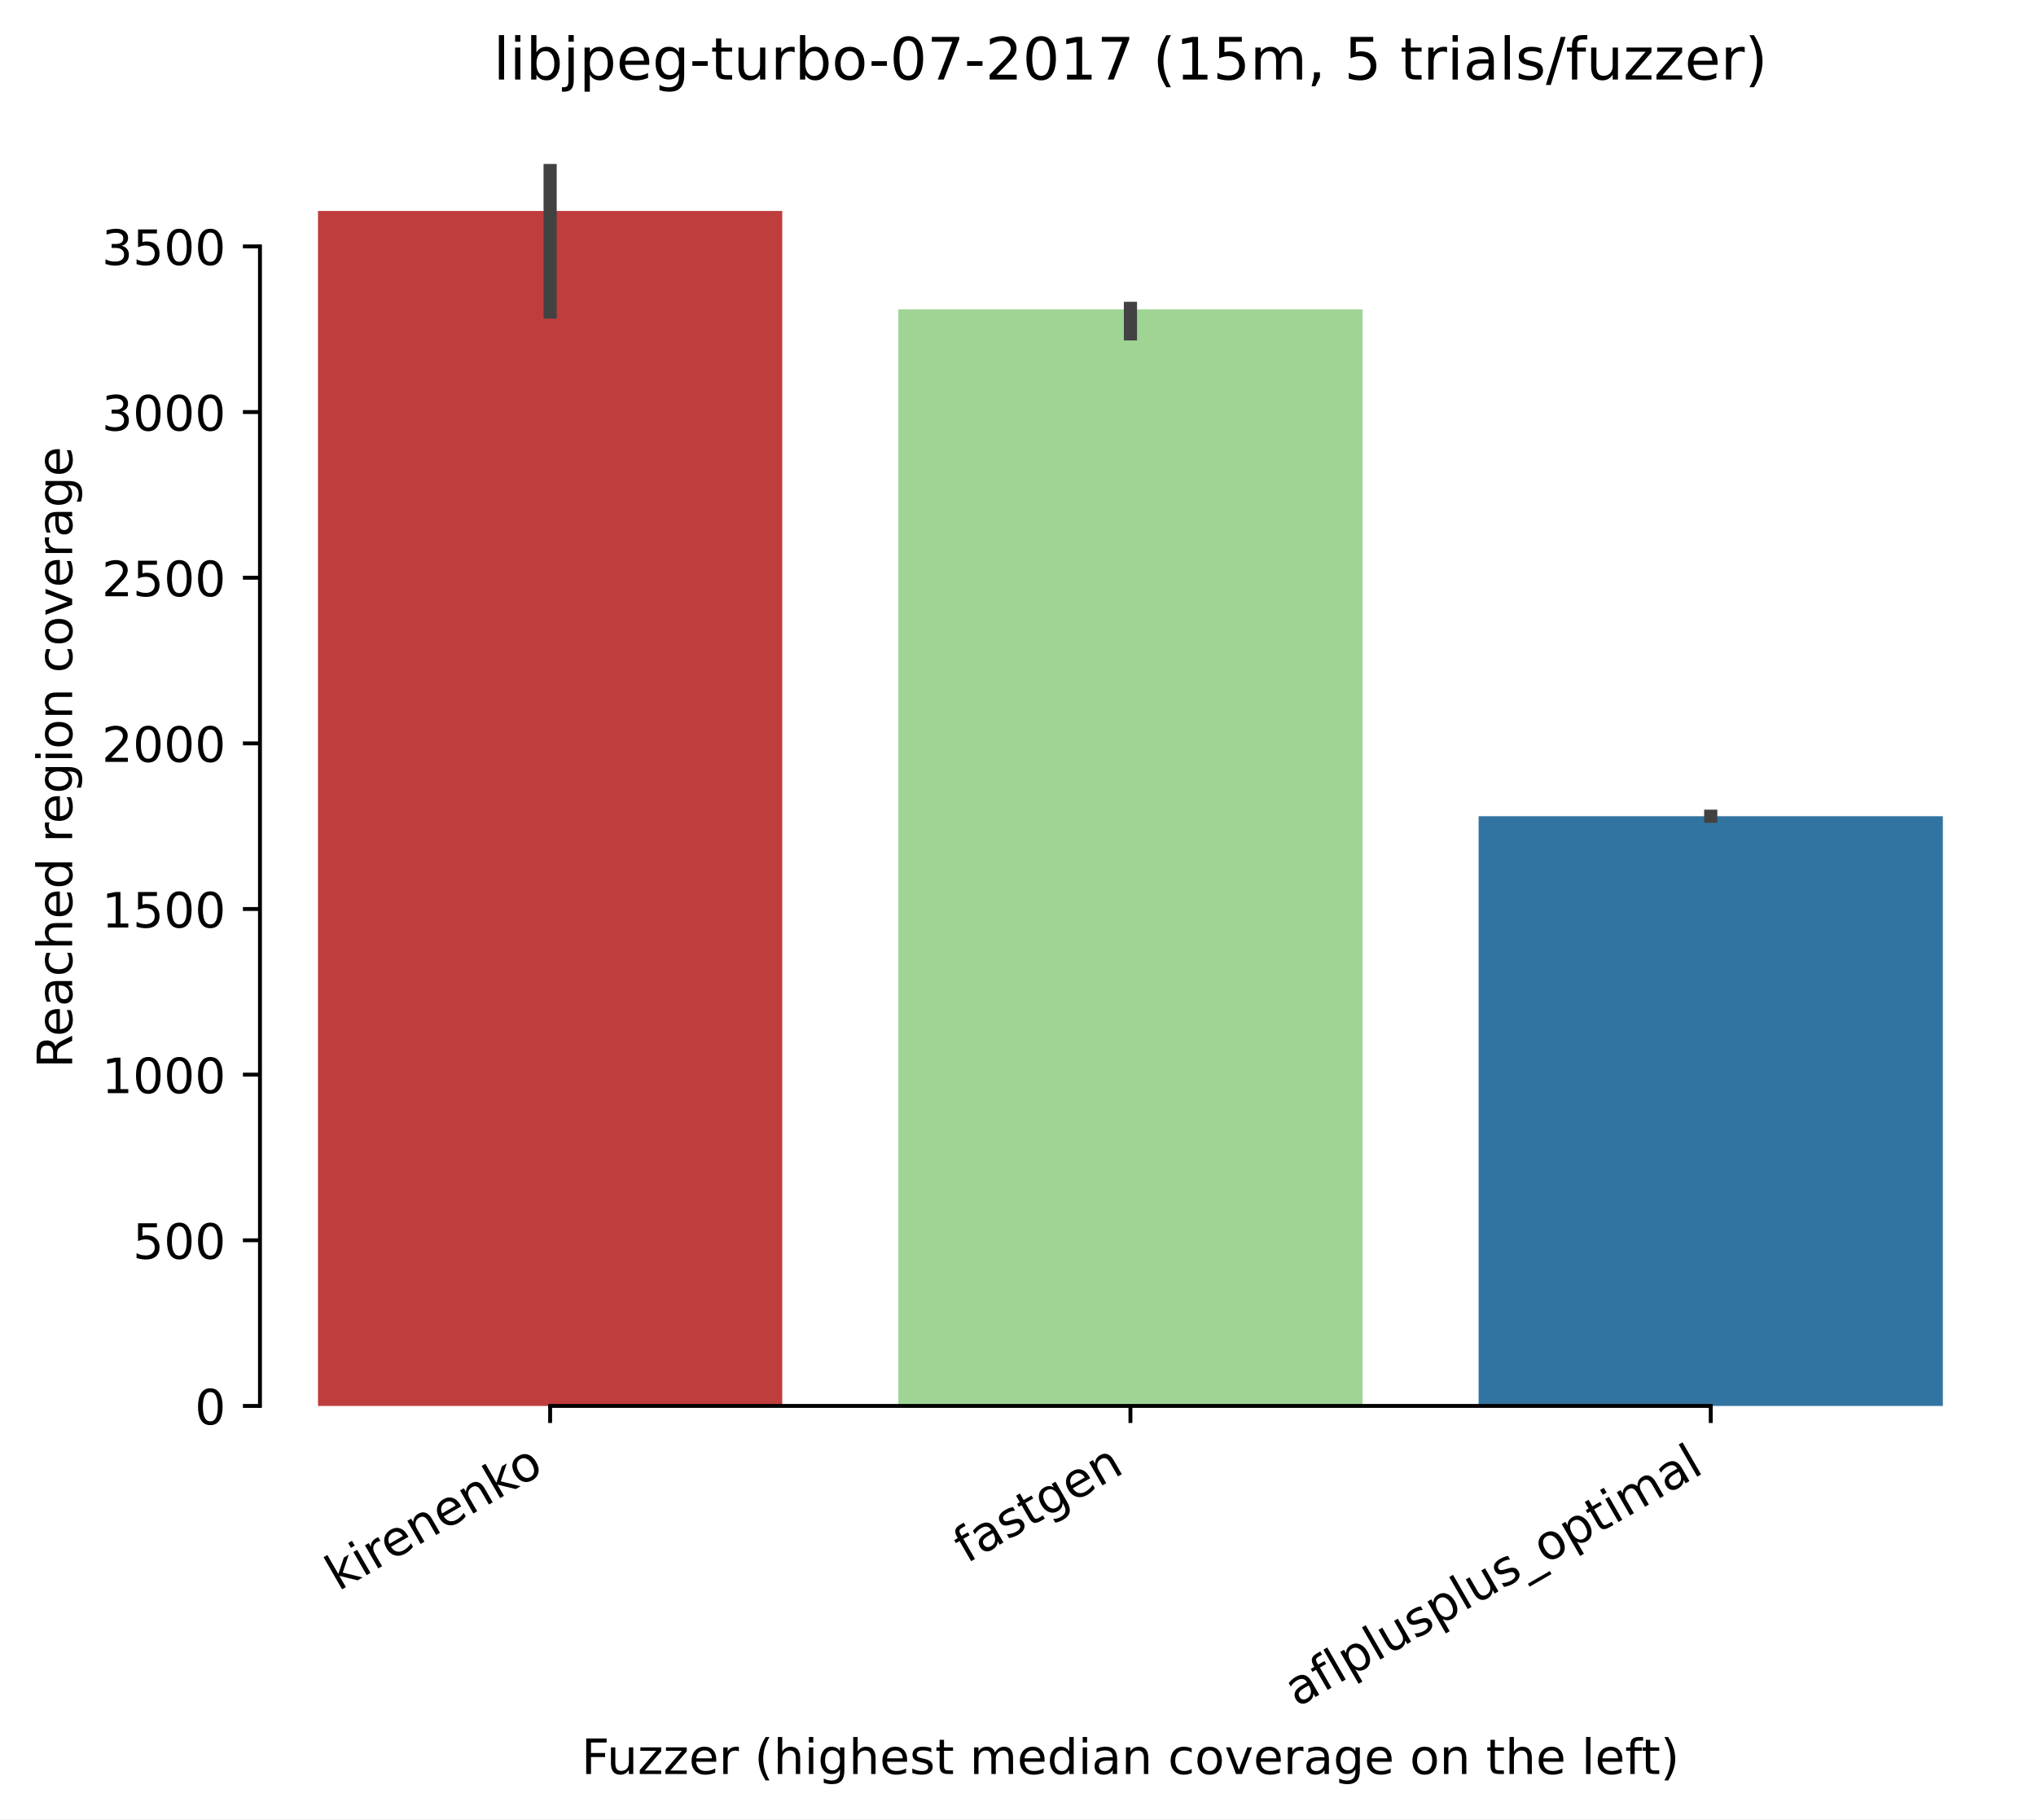
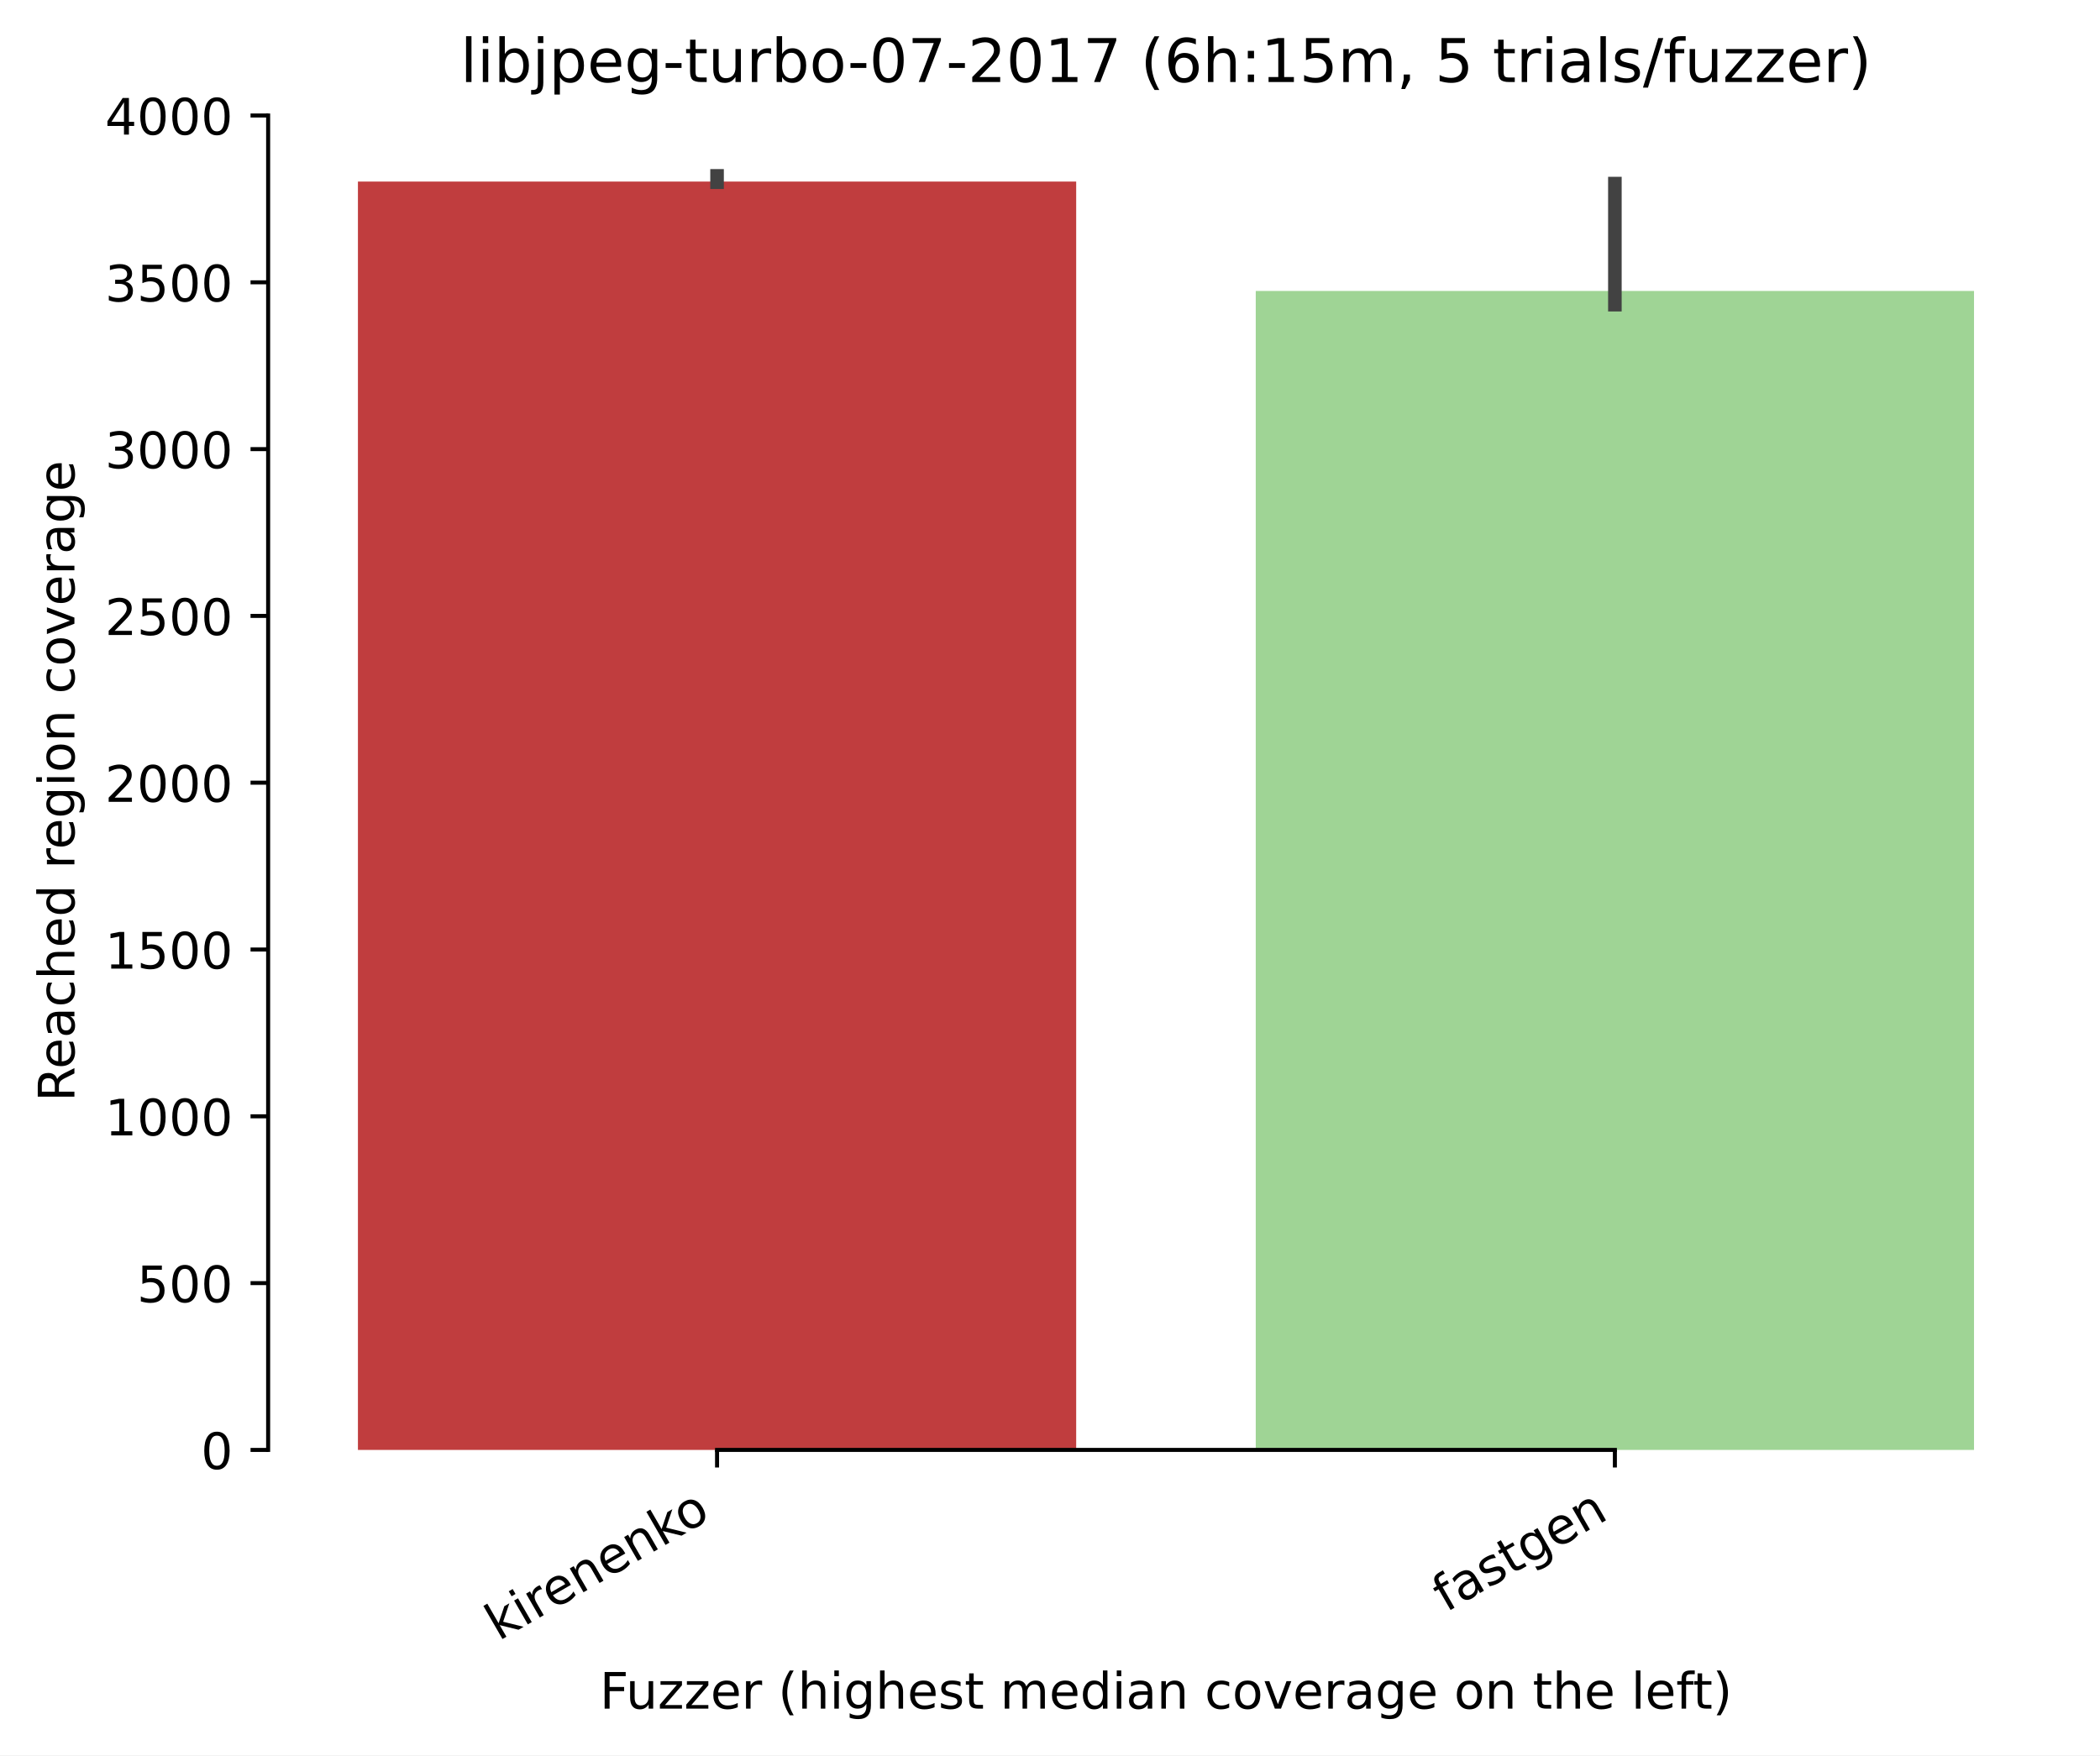
- <svg xmlns="http://www.w3.org/2000/svg" xmlns:xlink="http://www.w3.org/1999/xlink" height="373.224pt" version="1.1" viewBox="0 0 417.648 373.224" width="417.648pt">
+ <svg xmlns="http://www.w3.org/2000/svg" xmlns:xlink="http://www.w3.org/1999/xlink" height="349.181pt" version="1.1" viewBox="0 0 417.648 349.181" width="417.648pt">
  <defs>
    <style type="text/css">*{stroke-linecap:butt;stroke-linejoin:round;}</style>
  </defs>
  <g id="figure_1">
    <g id="patch_1">
-       <path d="M 0 373.224  L 417.648 373.224  L 417.648 -0  L 0 -0  z " style="fill:#ffffff;" />
+       <path d="M 0 349.181  L 417.648 349.181  L 417.648 -0  L 0 -0  z " style="fill:#ffffff;" />
    </g>
    <g id="axes_1">
      <g id="patch_2">
        <path d="M 53.328 288.43  L 410.448 288.43  L 410.448 22.318  L 53.328 22.318  z " style="fill:#ffffff;" />
      </g>
      <g id="patch_3">
-         <path clip-path="url(#p8d243d75c1)" d="M 65.232 288.43  L 160.464 288.43  L 160.464 43.282  L 65.232 43.282  z " style="fill:#c03d3e;" />
+         <path clip-path="url(#p310866976a)" d="M 71.184 288.43  L 214.032 288.43  L 214.032 36.118  L 71.184 36.118  z " style="fill:#c03d3e;" />
      </g>
      <g id="patch_4">
-         <path clip-path="url(#p8d243d75c1)" d="M 184.272 288.43  L 279.504 288.43  L 279.504 63.467  L 184.272 63.467  z " style="fill:#9fd495;" />
-       </g>
-       <g id="patch_5">
-         <path clip-path="url(#p8d243d75c1)" d="M 303.312 288.43  L 398.544 288.43  L 398.544 167.453  L 303.312 167.453  z " style="fill:#3274a1;" />
+         <path clip-path="url(#p310866976a)" d="M 249.744 288.43  L 392.592 288.43  L 392.592 57.885  L 249.744 57.885  z " style="fill:#9fd495;" />
      </g>
      <g id="matplotlib.axis_1">
        <g id="xtick_1">
          <g id="line2d_1">
            <defs>
-               <path d="M 0 0  L 0 3.5  " id="m154cfacace" style="stroke:#000000;stroke-width:0.8;" />
+               <path d="M 0 0  L 0 3.5  " id="m9fd729cd52" style="stroke:#000000;stroke-width:0.8;" />
            </defs>
            <g>
-               <use style="stroke:#000000;stroke-width:0.8;" x="112.848" xlink:href="#m154cfacace" y="288.43" />
+               <use style="stroke:#000000;stroke-width:0.8;" x="142.608" xlink:href="#m9fd729cd52" y="288.43" />
            </g>
          </g>
          <g id="text_1">
-             <g transform="translate(69.38792 326.502)rotate(-30)scale(0.1 -0.1)">
+             <g transform="translate(99.14792 326.502)rotate(-30)scale(0.1 -0.1)">
              <defs>
                <path d="M 9.078 75.984  L 18.109 75.984  L 18.109 31.109  L 44.922 54.688  L 56.391 54.688  L 27.391 29.109  L 57.625 0  L 45.906 0  L 18.109 26.703  L 18.109 0  L 9.078 0  z " id="DejaVuSans-107" />
                <path d="M 9.422 54.688  L 18.406 54.688  L 18.406 0  L 9.422 0  z M 9.422 75.984  L 18.406 75.984  L 18.406 64.594  L 9.422 64.594  z " id="DejaVuSans-105" />
                <path d="M 41.109 46.297  Q 39.594 47.172 37.812 47.578  Q 36.031 48 33.891 48  Q 26.266 48 22.188 43.047  Q 18.109 38.094 18.109 28.812  L 18.109 0  L 9.078 0  L 9.078 54.688  L 18.109 54.688  L 18.109 46.188  Q 20.953 51.172 25.484 53.578  Q 30.031 56 36.531 56  Q 37.453 56 38.578 55.875  Q 39.703 55.766 41.062 55.516  z " id="DejaVuSans-114" />
                <path d="M 56.203 29.594  L 56.203 25.203  L 14.891 25.203  Q 15.484 15.922 20.484 11.062  Q 25.484 6.203 34.422 6.203  Q 39.594 6.203 44.453 7.469  Q 49.312 8.734 54.109 11.281  L 54.109 2.781  Q 49.266 0.734 44.188 -0.344  Q 39.109 -1.422 33.891 -1.422  Q 20.797 -1.422 13.156 6.188  Q 5.516 13.812 5.516 26.812  Q 5.516 40.234 12.766 48.109  Q 20.016 56 32.328 56  Q 43.359 56 49.781 48.891  Q 56.203 41.797 56.203 29.594  z M 47.219 32.234  Q 47.125 39.594 43.094 43.984  Q 39.062 48.391 32.422 48.391  Q 24.906 48.391 20.391 44.141  Q 15.875 39.891 15.188 32.172  z " id="DejaVuSans-101" />
                <path d="M 54.891 33.016  L 54.891 0  L 45.906 0  L 45.906 32.719  Q 45.906 40.484 42.875 44.328  Q 39.844 48.188 33.797 48.188  Q 26.516 48.188 22.312 43.547  Q 18.109 38.922 18.109 30.906  L 18.109 0  L 9.078 0  L 9.078 54.688  L 18.109 54.688  L 18.109 46.188  Q 21.344 51.125 25.703 53.562  Q 30.078 56 35.797 56  Q 45.219 56 50.047 50.172  Q 54.891 44.344 54.891 33.016  z " id="DejaVuSans-110" />
                <path d="M 30.609 48.391  Q 23.391 48.391 19.188 42.75  Q 14.984 37.109 14.984 27.297  Q 14.984 17.484 19.156 11.844  Q 23.344 6.203 30.609 6.203  Q 37.797 6.203 41.984 11.859  Q 46.188 17.531 46.188 27.297  Q 46.188 37.016 41.984 42.703  Q 37.797 48.391 30.609 48.391  z M 30.609 56  Q 42.328 56 49.016 48.375  Q 55.719 40.766 55.719 27.297  Q 55.719 13.875 49.016 6.219  Q 42.328 -1.422 30.609 -1.422  Q 18.844 -1.422 12.172 6.219  Q 5.516 13.875 5.516 27.297  Q 5.516 40.766 12.172 48.375  Q 18.844 56 30.609 56  z " id="DejaVuSans-111" />
              </defs>
              <use xlink:href="#DejaVuSans-107" />
              <use x="57.91" xlink:href="#DejaVuSans-105" />
              <use x="85.693" xlink:href="#DejaVuSans-114" />
              <use x="124.557" xlink:href="#DejaVuSans-101" />
              <use x="186.08" xlink:href="#DejaVuSans-110" />
              <use x="249.459" xlink:href="#DejaVuSans-101" />
              <use x="310.982" xlink:href="#DejaVuSans-110" />
              <use x="374.361" xlink:href="#DejaVuSans-107" />
              <use x="428.646" xlink:href="#DejaVuSans-111" />
            </g>
          </g>
        </g>
        <g id="xtick_2">
          <g id="line2d_2">
            <g>
-               <use style="stroke:#000000;stroke-width:0.8;" x="231.888" xlink:href="#m154cfacace" y="288.43" />
+               <use style="stroke:#000000;stroke-width:0.8;" x="321.168" xlink:href="#m9fd729cd52" y="288.43" />
            </g>
          </g>
          <g id="text_2">
-             <g transform="translate(198.2708 320.8192)rotate(-30)scale(0.1 -0.1)">
+             <g transform="translate(287.5508 320.8192)rotate(-30)scale(0.1 -0.1)">
              <defs>
                <path d="M 37.109 75.984  L 37.109 68.5  L 28.516 68.5  Q 23.688 68.5 21.797 66.547  Q 19.922 64.594 19.922 59.516  L 19.922 54.688  L 34.719 54.688  L 34.719 47.703  L 19.922 47.703  L 19.922 0  L 10.891 0  L 10.891 47.703  L 2.297 47.703  L 2.297 54.688  L 10.891 54.688  L 10.891 58.5  Q 10.891 67.625 15.141 71.797  Q 19.391 75.984 28.609 75.984  z " id="DejaVuSans-102" />
                <path d="M 34.281 27.484  Q 23.391 27.484 19.188 25  Q 14.984 22.516 14.984 16.5  Q 14.984 11.719 18.141 8.906  Q 21.297 6.109 26.703 6.109  Q 34.188 6.109 38.703 11.406  Q 43.219 16.703 43.219 25.484  L 43.219 27.484  z M 52.203 31.203  L 52.203 0  L 43.219 0  L 43.219 8.297  Q 40.141 3.328 35.547 0.953  Q 30.953 -1.422 24.312 -1.422  Q 15.922 -1.422 10.953 3.297  Q 6 8.016 6 15.922  Q 6 25.141 12.172 29.828  Q 18.359 34.516 30.609 34.516  L 43.219 34.516  L 43.219 35.406  Q 43.219 41.609 39.141 45  Q 35.062 48.391 27.688 48.391  Q 23 48.391 18.547 47.266  Q 14.109 46.141 10.016 43.891  L 10.016 52.203  Q 14.938 54.109 19.578 55.047  Q 24.219 56 28.609 56  Q 40.484 56 46.344 49.844  Q 52.203 43.703 52.203 31.203  z " id="DejaVuSans-97" />
                <path d="M 44.281 53.078  L 44.281 44.578  Q 40.484 46.531 36.375 47.5  Q 32.281 48.484 27.875 48.484  Q 21.188 48.484 17.844 46.438  Q 14.5 44.391 14.5 40.281  Q 14.5 37.156 16.891 35.375  Q 19.281 33.594 26.516 31.984  L 29.594 31.297  Q 39.156 29.25 43.188 25.516  Q 47.219 21.781 47.219 15.094  Q 47.219 7.469 41.188 3.016  Q 35.156 -1.422 24.609 -1.422  Q 20.219 -1.422 15.453 -0.562  Q 10.688 0.297 5.422 2  L 5.422 11.281  Q 10.406 8.688 15.234 7.391  Q 20.062 6.109 24.812 6.109  Q 31.156 6.109 34.562 8.281  Q 37.984 10.453 37.984 14.406  Q 37.984 18.062 35.516 20.016  Q 33.062 21.969 24.703 23.781  L 21.578 24.516  Q 13.234 26.266 9.516 29.906  Q 5.812 33.547 5.812 39.891  Q 5.812 47.609 11.281 51.797  Q 16.75 56 26.812 56  Q 31.781 56 36.172 55.266  Q 40.578 54.547 44.281 53.078  z " id="DejaVuSans-115" />
                <path d="M 18.312 70.219  L 18.312 54.688  L 36.812 54.688  L 36.812 47.703  L 18.312 47.703  L 18.312 18.016  Q 18.312 11.328 20.141 9.422  Q 21.969 7.516 27.594 7.516  L 36.812 7.516  L 36.812 0  L 27.594 0  Q 17.188 0 13.234 3.875  Q 9.281 7.766 9.281 18.016  L 9.281 47.703  L 2.688 47.703  L 2.688 54.688  L 9.281 54.688  L 9.281 70.219  z " id="DejaVuSans-116" />
                <path d="M 45.406 27.984  Q 45.406 37.75 41.375 43.109  Q 37.359 48.484 30.078 48.484  Q 22.859 48.484 18.828 43.109  Q 14.797 37.75 14.797 27.984  Q 14.797 18.266 18.828 12.891  Q 22.859 7.516 30.078 7.516  Q 37.359 7.516 41.375 12.891  Q 45.406 18.266 45.406 27.984  z M 54.391 6.781  Q 54.391 -7.172 48.188 -13.984  Q 42 -20.797 29.203 -20.797  Q 24.469 -20.797 20.266 -20.094  Q 16.062 -19.391 12.109 -17.922  L 12.109 -9.188  Q 16.062 -11.328 19.922 -12.344  Q 23.781 -13.375 27.781 -13.375  Q 36.625 -13.375 41.016 -8.766  Q 45.406 -4.156 45.406 5.172  L 45.406 9.625  Q 42.625 4.781 38.281 2.391  Q 33.938 0 27.875 0  Q 17.828 0 11.672 7.656  Q 5.516 15.328 5.516 27.984  Q 5.516 40.672 11.672 48.328  Q 17.828 56 27.875 56  Q 33.938 56 38.281 53.609  Q 42.625 51.219 45.406 46.391  L 45.406 54.688  L 54.391 54.688  z " id="DejaVuSans-103" />
              </defs>
              <use xlink:href="#DejaVuSans-102" />
              <use x="35.205" xlink:href="#DejaVuSans-97" />
              <use x="96.484" xlink:href="#DejaVuSans-115" />
              <use x="148.584" xlink:href="#DejaVuSans-116" />
              <use x="187.793" xlink:href="#DejaVuSans-103" />
              <use x="251.27" xlink:href="#DejaVuSans-101" />
              <use x="312.793" xlink:href="#DejaVuSans-110" />
            </g>
          </g>
        </g>
-         <g id="xtick_3">
-           <g id="line2d_3">
-             <g>
-               <use style="stroke:#000000;stroke-width:0.8;" x="350.928" xlink:href="#m154cfacace" y="288.43" />
-             </g>
-           </g>
-           <g id="text_3">
-             <g transform="translate(266.1033 350.3035)rotate(-30)scale(0.1 -0.1)">
-               <defs>
-                 <path d="M 9.422 75.984  L 18.406 75.984  L 18.406 0  L 9.422 0  z " id="DejaVuSans-108" />
-                 <path d="M 18.109 8.203  L 18.109 -20.797  L 9.078 -20.797  L 9.078 54.688  L 18.109 54.688  L 18.109 46.391  Q 20.953 51.266 25.266 53.625  Q 29.594 56 35.594 56  Q 45.562 56 51.781 48.094  Q 58.016 40.188 58.016 27.297  Q 58.016 14.406 51.781 6.484  Q 45.562 -1.422 35.594 -1.422  Q 29.594 -1.422 25.266 0.953  Q 20.953 3.328 18.109 8.203  z M 48.688 27.297  Q 48.688 37.203 44.609 42.844  Q 40.531 48.484 33.406 48.484  Q 26.266 48.484 22.188 42.844  Q 18.109 37.203 18.109 27.297  Q 18.109 17.391 22.188 11.75  Q 26.266 6.109 33.406 6.109  Q 40.531 6.109 44.609 11.75  Q 48.688 17.391 48.688 27.297  z " id="DejaVuSans-112" />
-                 <path d="M 8.5 21.578  L 8.5 54.688  L 17.484 54.688  L 17.484 21.922  Q 17.484 14.156 20.5 10.266  Q 23.531 6.391 29.594 6.391  Q 36.859 6.391 41.078 11.031  Q 45.312 15.672 45.312 23.688  L 45.312 54.688  L 54.297 54.688  L 54.297 0  L 45.312 0  L 45.312 8.406  Q 42.047 3.422 37.719 1  Q 33.406 -1.422 27.688 -1.422  Q 18.266 -1.422 13.375 4.438  Q 8.5 10.297 8.5 21.578  z M 31.109 56  z " id="DejaVuSans-117" />
-                 <path d="M 50.984 -16.609  L 50.984 -23.578  L -0.984 -23.578  L -0.984 -16.609  z " id="DejaVuSans-95" />
-                 <path d="M 52 44.188  Q 55.375 50.25 60.062 53.125  Q 64.75 56 71.094 56  Q 79.641 56 84.281 50.016  Q 88.922 44.047 88.922 33.016  L 88.922 0  L 79.891 0  L 79.891 32.719  Q 79.891 40.578 77.094 44.375  Q 74.312 48.188 68.609 48.188  Q 61.625 48.188 57.562 43.547  Q 53.516 38.922 53.516 30.906  L 53.516 0  L 44.484 0  L 44.484 32.719  Q 44.484 40.625 41.703 44.406  Q 38.922 48.188 33.109 48.188  Q 26.219 48.188 22.156 43.531  Q 18.109 38.875 18.109 30.906  L 18.109 0  L 9.078 0  L 9.078 54.688  L 18.109 54.688  L 18.109 46.188  Q 21.188 51.219 25.484 53.609  Q 29.781 56 35.688 56  Q 41.656 56 45.828 52.969  Q 50 49.953 52 44.188  z " id="DejaVuSans-109" />
-               </defs>
-               <use xlink:href="#DejaVuSans-97" />
-               <use x="61.279" xlink:href="#DejaVuSans-102" />
-               <use x="96.484" xlink:href="#DejaVuSans-108" />
-               <use x="124.268" xlink:href="#DejaVuSans-112" />
-               <use x="187.744" xlink:href="#DejaVuSans-108" />
-               <use x="215.527" xlink:href="#DejaVuSans-117" />
-               <use x="278.906" xlink:href="#DejaVuSans-115" />
-               <use x="331.006" xlink:href="#DejaVuSans-112" />
-               <use x="394.482" xlink:href="#DejaVuSans-108" />
-               <use x="422.266" xlink:href="#DejaVuSans-117" />
-               <use x="485.645" xlink:href="#DejaVuSans-115" />
-               <use x="537.744" xlink:href="#DejaVuSans-95" />
-               <use x="587.744" xlink:href="#DejaVuSans-111" />
-               <use x="648.926" xlink:href="#DejaVuSans-112" />
-               <use x="712.402" xlink:href="#DejaVuSans-116" />
-               <use x="751.611" xlink:href="#DejaVuSans-105" />
-               <use x="779.395" xlink:href="#DejaVuSans-109" />
-               <use x="876.807" xlink:href="#DejaVuSans-97" />
-               <use x="938.086" xlink:href="#DejaVuSans-108" />
-             </g>
-           </g>
-         </g>
-         <g id="text_4">
-           <g transform="translate(119.2702 363.9439)scale(0.1 -0.1)">
+         <g id="text_3">
+           <g transform="translate(119.2702 339.9015)scale(0.1 -0.1)">
            <defs>
              <path d="M 9.812 72.906  L 51.703 72.906  L 51.703 64.594  L 19.672 64.594  L 19.672 43.109  L 48.578 43.109  L 48.578 34.812  L 19.672 34.812  L 19.672 0  L 9.812 0  z " id="DejaVuSans-70" />
+               <path d="M 8.5 21.578  L 8.5 54.688  L 17.484 54.688  L 17.484 21.922  Q 17.484 14.156 20.5 10.266  Q 23.531 6.391 29.594 6.391  Q 36.859 6.391 41.078 11.031  Q 45.312 15.672 45.312 23.688  L 45.312 54.688  L 54.297 54.688  L 54.297 0  L 45.312 0  L 45.312 8.406  Q 42.047 3.422 37.719 1  Q 33.406 -1.422 27.688 -1.422  Q 18.266 -1.422 13.375 4.438  Q 8.5 10.297 8.5 21.578  z M 31.109 56  z " id="DejaVuSans-117" />
              <path d="M 5.516 54.688  L 48.188 54.688  L 48.188 46.484  L 14.406 7.172  L 48.188 7.172  L 48.188 0  L 4.297 0  L 4.297 8.203  L 38.094 47.516  L 5.516 47.516  z " id="DejaVuSans-122" />
              <path id="DejaVuSans-32" />
              <path d="M 31 75.875  Q 24.469 64.656 21.281 53.656  Q 18.109 42.672 18.109 31.391  Q 18.109 20.125 21.312 9.062  Q 24.516 -2 31 -13.188  L 23.188 -13.188  Q 15.875 -1.703 12.234 9.375  Q 8.594 20.453 8.594 31.391  Q 8.594 42.281 12.203 53.312  Q 15.828 64.359 23.188 75.875  z " id="DejaVuSans-40" />
              <path d="M 54.891 33.016  L 54.891 0  L 45.906 0  L 45.906 32.719  Q 45.906 40.484 42.875 44.328  Q 39.844 48.188 33.797 48.188  Q 26.516 48.188 22.312 43.547  Q 18.109 38.922 18.109 30.906  L 18.109 0  L 9.078 0  L 9.078 75.984  L 18.109 75.984  L 18.109 46.188  Q 21.344 51.125 25.703 53.562  Q 30.078 56 35.797 56  Q 45.219 56 50.047 50.172  Q 54.891 44.344 54.891 33.016  z " id="DejaVuSans-104" />
+               <path d="M 52 44.188  Q 55.375 50.25 60.062 53.125  Q 64.75 56 71.094 56  Q 79.641 56 84.281 50.016  Q 88.922 44.047 88.922 33.016  L 88.922 0  L 79.891 0  L 79.891 32.719  Q 79.891 40.578 77.094 44.375  Q 74.312 48.188 68.609 48.188  Q 61.625 48.188 57.562 43.547  Q 53.516 38.922 53.516 30.906  L 53.516 0  L 44.484 0  L 44.484 32.719  Q 44.484 40.625 41.703 44.406  Q 38.922 48.188 33.109 48.188  Q 26.219 48.188 22.156 43.531  Q 18.109 38.875 18.109 30.906  L 18.109 0  L 9.078 0  L 9.078 54.688  L 18.109 54.688  L 18.109 46.188  Q 21.188 51.219 25.484 53.609  Q 29.781 56 35.688 56  Q 41.656 56 45.828 52.969  Q 50 49.953 52 44.188  z " id="DejaVuSans-109" />
              <path d="M 45.406 46.391  L 45.406 75.984  L 54.391 75.984  L 54.391 0  L 45.406 0  L 45.406 8.203  Q 42.578 3.328 38.25 0.953  Q 33.938 -1.422 27.875 -1.422  Q 17.969 -1.422 11.734 6.484  Q 5.516 14.406 5.516 27.297  Q 5.516 40.188 11.734 48.094  Q 17.969 56 27.875 56  Q 33.938 56 38.25 53.625  Q 42.578 51.266 45.406 46.391  z M 14.797 27.297  Q 14.797 17.391 18.875 11.75  Q 22.953 6.109 30.078 6.109  Q 37.203 6.109 41.297 11.75  Q 45.406 17.391 45.406 27.297  Q 45.406 37.203 41.297 42.844  Q 37.203 48.484 30.078 48.484  Q 22.953 48.484 18.875 42.844  Q 14.797 37.203 14.797 27.297  z " id="DejaVuSans-100" />
              <path d="M 48.781 52.594  L 48.781 44.188  Q 44.969 46.297 41.141 47.344  Q 37.312 48.391 33.406 48.391  Q 24.656 48.391 19.812 42.844  Q 14.984 37.312 14.984 27.297  Q 14.984 17.281 19.812 11.734  Q 24.656 6.203 33.406 6.203  Q 37.312 6.203 41.141 7.25  Q 44.969 8.297 48.781 10.406  L 48.781 2.094  Q 45.016 0.344 40.984 -0.531  Q 36.969 -1.422 32.422 -1.422  Q 20.062 -1.422 12.781 6.344  Q 5.516 14.109 5.516 27.297  Q 5.516 40.672 12.859 48.328  Q 20.219 56 33.016 56  Q 37.156 56 41.109 55.141  Q 45.062 54.297 48.781 52.594  z " id="DejaVuSans-99" />
              <path d="M 2.984 54.688  L 12.5 54.688  L 29.594 8.797  L 46.688 54.688  L 56.203 54.688  L 35.688 0  L 23.484 0  z " id="DejaVuSans-118" />
+               <path d="M 9.422 75.984  L 18.406 75.984  L 18.406 0  L 9.422 0  z " id="DejaVuSans-108" />
              <path d="M 8.016 75.875  L 15.828 75.875  Q 23.141 64.359 26.781 53.312  Q 30.422 42.281 30.422 31.391  Q 30.422 20.453 26.781 9.375  Q 23.141 -1.703 15.828 -13.188  L 8.016 -13.188  Q 14.5 -2 17.703 9.062  Q 20.906 20.125 20.906 31.391  Q 20.906 42.672 17.703 53.656  Q 14.5 64.656 8.016 75.875  z " id="DejaVuSans-41" />
            </defs>
            <use xlink:href="#DejaVuSans-70" />
            <use x="52.02" xlink:href="#DejaVuSans-117" />
            <use x="115.398" xlink:href="#DejaVuSans-122" />
            <use x="167.889" xlink:href="#DejaVuSans-122" />
            <use x="220.379" xlink:href="#DejaVuSans-101" />
            <use x="281.902" xlink:href="#DejaVuSans-114" />
            <use x="323.016" xlink:href="#DejaVuSans-32" />
            <use x="354.803" xlink:href="#DejaVuSans-40" />
            <use x="393.816" xlink:href="#DejaVuSans-104" />
            <use x="457.195" xlink:href="#DejaVuSans-105" />
            <use x="484.979" xlink:href="#DejaVuSans-103" />
            <use x="548.455" xlink:href="#DejaVuSans-104" />
            <use x="611.834" xlink:href="#DejaVuSans-101" />
            <use x="673.357" xlink:href="#DejaVuSans-115" />
            <use x="725.457" xlink:href="#DejaVuSans-116" />
            <use x="764.666" xlink:href="#DejaVuSans-32" />
            <use x="796.453" xlink:href="#DejaVuSans-109" />
            <use x="893.865" xlink:href="#DejaVuSans-101" />
            <use x="955.389" xlink:href="#DejaVuSans-100" />
            <use x="1018.865" xlink:href="#DejaVuSans-105" />
            <use x="1046.648" xlink:href="#DejaVuSans-97" />
            <use x="1107.928" xlink:href="#DejaVuSans-110" />
            <use x="1171.307" xlink:href="#DejaVuSans-32" />
            <use x="1203.094" xlink:href="#DejaVuSans-99" />
            <use x="1258.074" xlink:href="#DejaVuSans-111" />
            <use x="1319.256" xlink:href="#DejaVuSans-118" />
            <use x="1378.436" xlink:href="#DejaVuSans-101" />
            <use x="1439.959" xlink:href="#DejaVuSans-114" />
            <use x="1481.072" xlink:href="#DejaVuSans-97" />
            <use x="1542.352" xlink:href="#DejaVuSans-103" />
            <use x="1605.828" xlink:href="#DejaVuSans-101" />
            <use x="1667.352" xlink:href="#DejaVuSans-32" />
            <use x="1699.139" xlink:href="#DejaVuSans-111" />
            <use x="1760.32" xlink:href="#DejaVuSans-110" />
            <use x="1823.699" xlink:href="#DejaVuSans-32" />
            <use x="1855.486" xlink:href="#DejaVuSans-116" />
            <use x="1894.695" xlink:href="#DejaVuSans-104" />
            <use x="1958.074" xlink:href="#DejaVuSans-101" />
            <use x="2019.598" xlink:href="#DejaVuSans-32" />
            <use x="2051.385" xlink:href="#DejaVuSans-108" />
            <use x="2079.168" xlink:href="#DejaVuSans-101" />
            <use x="2140.691" xlink:href="#DejaVuSans-102" />
            <use x="2174.146" xlink:href="#DejaVuSans-116" />
            <use x="2213.355" xlink:href="#DejaVuSans-41" />
          </g>
        </g>
      </g>
      <g id="matplotlib.axis_2">
        <g id="ytick_1">
+           <g id="line2d_3">
+             <defs>
+               <path d="M 0 0  L -3.5 0  " id="md4fab35b8a" style="stroke:#000000;stroke-width:0.8;" />
+             </defs>
+             <g>
+               <use style="stroke:#000000;stroke-width:0.8;" x="53.328" xlink:href="#md4fab35b8a" y="288.43" />
+             </g>
+           </g>
+           <g id="text_4">
+             <g transform="translate(39.96563 292.2293)scale(0.1 -0.1)">
+               <defs>
+                 <path d="M 31.781 66.406  Q 24.172 66.406 20.328 58.906  Q 16.5 51.422 16.5 36.375  Q 16.5 21.391 20.328 13.891  Q 24.172 6.391 31.781 6.391  Q 39.453 6.391 43.281 13.891  Q 47.125 21.391 47.125 36.375  Q 47.125 51.422 43.281 58.906  Q 39.453 66.406 31.781 66.406  z M 31.781 74.219  Q 44.047 74.219 50.516 64.516  Q 56.984 54.828 56.984 36.375  Q 56.984 17.969 50.516 8.266  Q 44.047 -1.422 31.781 -1.422  Q 19.531 -1.422 13.062 8.266  Q 6.594 17.969 6.594 36.375  Q 6.594 54.828 13.062 64.516  Q 19.531 74.219 31.781 74.219  z " id="DejaVuSans-48" />
+               </defs>
+               <use xlink:href="#DejaVuSans-48" />
+             </g>
+           </g>
+         </g>
+         <g id="ytick_2">
          <g id="line2d_4">
-             <defs>
-               <path d="M 0 0  L -3.5 0  " id="mccf6ad6465" style="stroke:#000000;stroke-width:0.8;" />
-             </defs>
-             <g>
-               <use style="stroke:#000000;stroke-width:0.8;" x="53.328" xlink:href="#mccf6ad6465" y="288.43" />
+             <g>
+               <use style="stroke:#000000;stroke-width:0.8;" x="53.328" xlink:href="#md4fab35b8a" y="255.249" />
            </g>
          </g>
          <g id="text_5">
-             <g transform="translate(39.96563 292.2293)scale(0.1 -0.1)">
-               <defs>
-                 <path d="M 31.781 66.406  Q 24.172 66.406 20.328 58.906  Q 16.5 51.422 16.5 36.375  Q 16.5 21.391 20.328 13.891  Q 24.172 6.391 31.781 6.391  Q 39.453 6.391 43.281 13.891  Q 47.125 21.391 47.125 36.375  Q 47.125 51.422 43.281 58.906  Q 39.453 66.406 31.781 66.406  z M 31.781 74.219  Q 44.047 74.219 50.516 64.516  Q 56.984 54.828 56.984 36.375  Q 56.984 17.969 50.516 8.266  Q 44.047 -1.422 31.781 -1.422  Q 19.531 -1.422 13.062 8.266  Q 6.594 17.969 6.594 36.375  Q 6.594 54.828 13.062 64.516  Q 19.531 74.219 31.781 74.219  z " id="DejaVuSans-48" />
-               </defs>
-               <use xlink:href="#DejaVuSans-48" />
-             </g>
-           </g>
-         </g>
-         <g id="ytick_2">
-           <g id="line2d_5">
-             <g>
-               <use style="stroke:#000000;stroke-width:0.8;" x="53.328" xlink:href="#mccf6ad6465" y="254.448" />
-             </g>
-           </g>
-           <g id="text_6">
-             <g transform="translate(27.24063 258.247)scale(0.1 -0.1)">
+             <g transform="translate(27.24063 259.0479)scale(0.1 -0.1)">
              <defs>
                <path d="M 10.797 72.906  L 49.516 72.906  L 49.516 64.594  L 19.828 64.594  L 19.828 46.734  Q 21.969 47.469 24.109 47.828  Q 26.266 48.188 28.422 48.188  Q 40.625 48.188 47.75 41.5  Q 54.891 34.812 54.891 23.391  Q 54.891 11.625 47.562 5.094  Q 40.234 -1.422 26.906 -1.422  Q 22.312 -1.422 17.547 -0.641  Q 12.797 0.141 7.719 1.703  L 7.719 11.625  Q 12.109 9.234 16.797 8.062  Q 21.484 6.891 26.703 6.891  Q 35.156 6.891 40.078 11.328  Q 45.016 15.766 45.016 23.391  Q 45.016 31 40.078 35.438  Q 35.156 39.891 26.703 39.891  Q 22.75 39.891 18.812 39.016  Q 14.891 38.141 10.797 36.281  z " id="DejaVuSans-53" />
              </defs>
              <use xlink:href="#DejaVuSans-53" />
              <use x="63.623" xlink:href="#DejaVuSans-48" />
              <use x="127.246" xlink:href="#DejaVuSans-48" />
            </g>
          </g>
        </g>
        <g id="ytick_3">
-           <g id="line2d_6">
-             <g>
-               <use style="stroke:#000000;stroke-width:0.8;" x="53.328" xlink:href="#mccf6ad6465" y="220.466" />
-             </g>
-           </g>
-           <g id="text_7">
-             <g transform="translate(20.87813 224.2647)scale(0.1 -0.1)">
+           <g id="line2d_5">
+             <g>
+               <use style="stroke:#000000;stroke-width:0.8;" x="53.328" xlink:href="#md4fab35b8a" y="222.067" />
+             </g>
+           </g>
+           <g id="text_6">
+             <g transform="translate(20.87813 225.8664)scale(0.1 -0.1)">
              <defs>
                <path d="M 12.406 8.297  L 28.516 8.297  L 28.516 63.922  L 10.984 60.406  L 10.984 69.391  L 28.422 72.906  L 38.281 72.906  L 38.281 8.297  L 54.391 8.297  L 54.391 0  L 12.406 0  z " id="DejaVuSans-49" />
              </defs>
              <use xlink:href="#DejaVuSans-49" />
              <use x="63.623" xlink:href="#DejaVuSans-48" />
              <use x="127.246" xlink:href="#DejaVuSans-48" />
              <use x="190.869" xlink:href="#DejaVuSans-48" />
            </g>
          </g>
        </g>
        <g id="ytick_4">
-           <g id="line2d_7">
-             <g>
-               <use style="stroke:#000000;stroke-width:0.8;" x="53.328" xlink:href="#mccf6ad6465" y="186.483" />
-             </g>
-           </g>
-           <g id="text_8">
-             <g transform="translate(20.87813 190.2824)scale(0.1 -0.1)">
+           <g id="line2d_6">
+             <g>
+               <use style="stroke:#000000;stroke-width:0.8;" x="53.328" xlink:href="#md4fab35b8a" y="188.886" />
+             </g>
+           </g>
+           <g id="text_7">
+             <g transform="translate(20.87813 192.685)scale(0.1 -0.1)">
              <use xlink:href="#DejaVuSans-49" />
              <use x="63.623" xlink:href="#DejaVuSans-53" />
              <use x="127.246" xlink:href="#DejaVuSans-48" />
              <use x="190.869" xlink:href="#DejaVuSans-48" />
            </g>
          </g>
        </g>
        <g id="ytick_5">
-           <g id="line2d_8">
-             <g>
-               <use style="stroke:#000000;stroke-width:0.8;" x="53.328" xlink:href="#mccf6ad6465" y="152.501" />
-             </g>
-           </g>
-           <g id="text_9">
-             <g transform="translate(20.87813 156.3001)scale(0.1 -0.1)">
+           <g id="line2d_7">
+             <g>
+               <use style="stroke:#000000;stroke-width:0.8;" x="53.328" xlink:href="#md4fab35b8a" y="155.704" />
+             </g>
+           </g>
+           <g id="text_8">
+             <g transform="translate(20.87813 159.5035)scale(0.1 -0.1)">
              <defs>
                <path d="M 19.188 8.297  L 53.609 8.297  L 53.609 0  L 7.328 0  L 7.328 8.297  Q 12.938 14.109 22.625 23.891  Q 32.328 33.688 34.812 36.531  Q 39.547 41.844 41.422 45.531  Q 43.312 49.219 43.312 52.781  Q 43.312 58.594 39.234 62.25  Q 35.156 65.922 28.609 65.922  Q 23.969 65.922 18.812 64.312  Q 13.672 62.703 7.812 59.422  L 7.812 69.391  Q 13.766 71.781 18.938 73  Q 24.125 74.219 28.422 74.219  Q 39.75 74.219 46.484 68.547  Q 53.219 62.891 53.219 53.422  Q 53.219 48.922 51.531 44.891  Q 49.859 40.875 45.406 35.406  Q 44.188 33.984 37.641 27.219  Q 31.109 20.453 19.188 8.297  z " id="DejaVuSans-50" />
              </defs>
              <use xlink:href="#DejaVuSans-50" />
              <use x="63.623" xlink:href="#DejaVuSans-48" />
              <use x="127.246" xlink:href="#DejaVuSans-48" />
              <use x="190.869" xlink:href="#DejaVuSans-48" />
            </g>
          </g>
        </g>
        <g id="ytick_6">
-           <g id="line2d_9">
-             <g>
-               <use style="stroke:#000000;stroke-width:0.8;" x="53.328" xlink:href="#mccf6ad6465" y="118.519" />
-             </g>
-           </g>
-           <g id="text_10">
-             <g transform="translate(20.87813 122.3178)scale(0.1 -0.1)">
+           <g id="line2d_8">
+             <g>
+               <use style="stroke:#000000;stroke-width:0.8;" x="53.328" xlink:href="#md4fab35b8a" y="122.523" />
+             </g>
+           </g>
+           <g id="text_9">
+             <g transform="translate(20.87813 126.322)scale(0.1 -0.1)">
              <use xlink:href="#DejaVuSans-50" />
              <use x="63.623" xlink:href="#DejaVuSans-53" />
              <use x="127.246" xlink:href="#DejaVuSans-48" />
              <use x="190.869" xlink:href="#DejaVuSans-48" />
            </g>
          </g>
        </g>
        <g id="ytick_7">
-           <g id="line2d_10">
-             <g>
-               <use style="stroke:#000000;stroke-width:0.8;" x="53.328" xlink:href="#mccf6ad6465" y="84.536" />
-             </g>
-           </g>
-           <g id="text_11">
-             <g transform="translate(20.87813 88.33554)scale(0.1 -0.1)">
+           <g id="line2d_9">
+             <g>
+               <use style="stroke:#000000;stroke-width:0.8;" x="53.328" xlink:href="#md4fab35b8a" y="89.341" />
+             </g>
+           </g>
+           <g id="text_10">
+             <g transform="translate(20.87813 93.14058)scale(0.1 -0.1)">
              <defs>
                <path d="M 40.578 39.312  Q 47.656 37.797 51.625 33  Q 55.609 28.219 55.609 21.188  Q 55.609 10.406 48.188 4.484  Q 40.766 -1.422 27.094 -1.422  Q 22.516 -1.422 17.656 -0.516  Q 12.797 0.391 7.625 2.203  L 7.625 11.719  Q 11.719 9.328 16.594 8.109  Q 21.484 6.891 26.812 6.891  Q 36.078 6.891 40.938 10.547  Q 45.797 14.203 45.797 21.188  Q 45.797 27.641 41.281 31.266  Q 36.766 34.906 28.719 34.906  L 20.219 34.906  L 20.219 43.016  L 29.109 43.016  Q 36.375 43.016 40.234 45.922  Q 44.094 48.828 44.094 54.297  Q 44.094 59.906 40.109 62.906  Q 36.141 65.922 28.719 65.922  Q 24.656 65.922 20.016 65.031  Q 15.375 64.156 9.812 62.312  L 9.812 71.094  Q 15.438 72.656 20.344 73.438  Q 25.25 74.219 29.594 74.219  Q 40.828 74.219 47.359 69.109  Q 53.906 64.016 53.906 55.328  Q 53.906 49.266 50.438 45.094  Q 46.969 40.922 40.578 39.312  z " id="DejaVuSans-51" />
              </defs>
              <use xlink:href="#DejaVuSans-51" />
              <use x="63.623" xlink:href="#DejaVuSans-48" />
              <use x="127.246" xlink:href="#DejaVuSans-48" />
              <use x="190.869" xlink:href="#DejaVuSans-48" />
            </g>
          </g>
        </g>
        <g id="ytick_8">
-           <g id="line2d_11">
-             <g>
-               <use style="stroke:#000000;stroke-width:0.8;" x="53.328" xlink:href="#mccf6ad6465" y="50.554" />
-             </g>
-           </g>
-           <g id="text_12">
-             <g transform="translate(20.87813 54.35324)scale(0.1 -0.1)">
+           <g id="line2d_10">
+             <g>
+               <use style="stroke:#000000;stroke-width:0.8;" x="53.328" xlink:href="#md4fab35b8a" y="56.16" />
+             </g>
+           </g>
+           <g id="text_11">
+             <g transform="translate(20.87813 59.95912)scale(0.1 -0.1)">
              <use xlink:href="#DejaVuSans-51" />
              <use x="63.623" xlink:href="#DejaVuSans-53" />
+               <use x="127.246" xlink:href="#DejaVuSans-48" />
+               <use x="190.869" xlink:href="#DejaVuSans-48" />
+             </g>
+           </g>
+         </g>
+         <g id="ytick_9">
+           <g id="line2d_11">
+             <g>
+               <use style="stroke:#000000;stroke-width:0.8;" x="53.328" xlink:href="#md4fab35b8a" y="22.978" />
+             </g>
+           </g>
+           <g id="text_12">
+             <g transform="translate(20.87813 26.77765)scale(0.1 -0.1)">
+               <defs>
+                 <path d="M 37.797 64.312  L 12.891 25.391  L 37.797 25.391  z M 35.203 72.906  L 47.609 72.906  L 47.609 25.391  L 58.016 25.391  L 58.016 17.188  L 47.609 17.188  L 47.609 0  L 37.797 0  L 37.797 17.188  L 4.891 17.188  L 4.891 26.703  z " id="DejaVuSans-52" />
+               </defs>
+               <use xlink:href="#DejaVuSans-52" />
+               <use x="63.623" xlink:href="#DejaVuSans-48" />
              <use x="127.246" xlink:href="#DejaVuSans-48" />
              <use x="190.869" xlink:href="#DejaVuSans-48" />
            </g>
          </g>
        </g>
        <g id="text_13">
          <g transform="translate(14.79844 219.1366)rotate(-90)scale(0.1 -0.1)">
            <defs>
              <path d="M 44.391 34.188  Q 47.562 33.109 50.562 29.594  Q 53.562 26.078 56.594 19.922  L 66.609 0  L 56 0  L 46.688 18.703  Q 43.062 26.031 39.672 28.422  Q 36.281 30.812 30.422 30.812  L 19.672 30.812  L 19.672 0  L 9.812 0  L 9.812 72.906  L 32.078 72.906  Q 44.578 72.906 50.734 67.672  Q 56.891 62.453 56.891 51.906  Q 56.891 45.016 53.688 40.469  Q 50.484 35.938 44.391 34.188  z M 19.672 64.797  L 19.672 38.922  L 32.078 38.922  Q 39.203 38.922 42.844 42.219  Q 46.484 45.516 46.484 51.906  Q 46.484 58.297 42.844 61.547  Q 39.203 64.797 32.078 64.797  z " id="DejaVuSans-82" />
            </defs>
            <use xlink:href="#DejaVuSans-82" />
            <use x="64.982" xlink:href="#DejaVuSans-101" />
            <use x="126.506" xlink:href="#DejaVuSans-97" />
            <use x="187.785" xlink:href="#DejaVuSans-99" />
            <use x="242.766" xlink:href="#DejaVuSans-104" />
            <use x="306.145" xlink:href="#DejaVuSans-101" />
            <use x="367.668" xlink:href="#DejaVuSans-100" />
            <use x="431.145" xlink:href="#DejaVuSans-32" />
            <use x="462.932" xlink:href="#DejaVuSans-114" />
            <use x="501.795" xlink:href="#DejaVuSans-101" />
            <use x="563.318" xlink:href="#DejaVuSans-103" />
            <use x="626.795" xlink:href="#DejaVuSans-105" />
            <use x="654.578" xlink:href="#DejaVuSans-111" />
            <use x="715.76" xlink:href="#DejaVuSans-110" />
            <use x="779.139" xlink:href="#DejaVuSans-32" />
            <use x="810.926" xlink:href="#DejaVuSans-99" />
            <use x="865.906" xlink:href="#DejaVuSans-111" />
            <use x="927.088" xlink:href="#DejaVuSans-118" />
            <use x="986.268" xlink:href="#DejaVuSans-101" />
            <use x="1047.791" xlink:href="#DejaVuSans-114" />
            <use x="1088.904" xlink:href="#DejaVuSans-97" />
            <use x="1150.184" xlink:href="#DejaVuSans-103" />
            <use x="1213.66" xlink:href="#DejaVuSans-101" />
          </g>
        </g>
      </g>
      <g id="line2d_12">
-         <path clip-path="url(#p8d243d75c1)" d="M 112.848 64.011  L 112.848 34.99  " style="fill:none;stroke:#424242;stroke-linecap:square;stroke-width:2.7;" />
+         <path clip-path="url(#p310866976a)" d="M 142.608 36.251  L 142.608 34.99  " style="fill:none;stroke:#424242;stroke-linecap:square;stroke-width:2.7;" />
      </g>
      <g id="line2d_13">
-         <path clip-path="url(#p8d243d75c1)" d="M 231.888 68.497  L 231.888 63.263  " style="fill:none;stroke:#424242;stroke-linecap:square;stroke-width:2.7;" />
-       </g>
-       <g id="line2d_14">
-         <path clip-path="url(#p8d243d75c1)" d="M 350.928 167.453  L 350.928 167.453  " style="fill:none;stroke:#424242;stroke-linecap:square;stroke-width:2.7;" />
+         <path clip-path="url(#p310866976a)" d="M 321.168 60.606  L 321.168 36.516  " style="fill:none;stroke:#424242;stroke-linecap:square;stroke-width:2.7;" />
+       </g>
+       <g id="patch_5">
+         <path d="M 53.328 288.43  L 53.328 22.978  " style="fill:none;stroke:#000000;stroke-linecap:square;stroke-linejoin:miter;stroke-width:0.8;" />
      </g>
      <g id="patch_6">
-         <path d="M 53.328 288.43  L 53.328 50.554  " style="fill:none;stroke:#000000;stroke-linecap:square;stroke-linejoin:miter;stroke-width:0.8;" />
-       </g>
-       <g id="patch_7">
-         <path d="M 112.848 288.43  L 350.928 288.43  " style="fill:none;stroke:#000000;stroke-linecap:square;stroke-linejoin:miter;stroke-width:0.8;" />
+         <path d="M 142.608 288.43  L 321.168 288.43  " style="fill:none;stroke:#000000;stroke-linecap:square;stroke-linejoin:miter;stroke-width:0.8;" />
      </g>
      <g id="text_14">
-         <g transform="translate(101.2016 16.31812)scale(0.12 -0.12)">
+         <g transform="translate(91.56031 16.31812)scale(0.12 -0.12)">
          <defs>
            <path d="M 48.688 27.297  Q 48.688 37.203 44.609 42.844  Q 40.531 48.484 33.406 48.484  Q 26.266 48.484 22.188 42.844  Q 18.109 37.203 18.109 27.297  Q 18.109 17.391 22.188 11.75  Q 26.266 6.109 33.406 6.109  Q 40.531 6.109 44.609 11.75  Q 48.688 17.391 48.688 27.297  z M 18.109 46.391  Q 20.953 51.266 25.266 53.625  Q 29.594 56 35.594 56  Q 45.562 56 51.781 48.094  Q 58.016 40.188 58.016 27.297  Q 58.016 14.406 51.781 6.484  Q 45.562 -1.422 35.594 -1.422  Q 29.594 -1.422 25.266 0.953  Q 20.953 3.328 18.109 8.203  L 18.109 0  L 9.078 0  L 9.078 75.984  L 18.109 75.984  z " id="DejaVuSans-98" />
            <path d="M 9.422 54.688  L 18.406 54.688  L 18.406 -0.984  Q 18.406 -11.422 14.422 -16.109  Q 10.453 -20.797 1.609 -20.797  L -1.812 -20.797  L -1.812 -13.188  L 0.594 -13.188  Q 5.719 -13.188 7.562 -10.812  Q 9.422 -8.453 9.422 -0.984  z M 9.422 75.984  L 18.406 75.984  L 18.406 64.594  L 9.422 64.594  z " id="DejaVuSans-106" />
+             <path d="M 18.109 8.203  L 18.109 -20.797  L 9.078 -20.797  L 9.078 54.688  L 18.109 54.688  L 18.109 46.391  Q 20.953 51.266 25.266 53.625  Q 29.594 56 35.594 56  Q 45.562 56 51.781 48.094  Q 58.016 40.188 58.016 27.297  Q 58.016 14.406 51.781 6.484  Q 45.562 -1.422 35.594 -1.422  Q 29.594 -1.422 25.266 0.953  Q 20.953 3.328 18.109 8.203  z M 48.688 27.297  Q 48.688 37.203 44.609 42.844  Q 40.531 48.484 33.406 48.484  Q 26.266 48.484 22.188 42.844  Q 18.109 37.203 18.109 27.297  Q 18.109 17.391 22.188 11.75  Q 26.266 6.109 33.406 6.109  Q 40.531 6.109 44.609 11.75  Q 48.688 17.391 48.688 27.297  z " id="DejaVuSans-112" />
            <path d="M 4.891 31.391  L 31.203 31.391  L 31.203 23.391  L 4.891 23.391  z " id="DejaVuSans-45" />
            <path d="M 8.203 72.906  L 55.078 72.906  L 55.078 68.703  L 28.609 0  L 18.312 0  L 43.219 64.594  L 8.203 64.594  z " id="DejaVuSans-55" />
+             <path d="M 33.016 40.375  Q 26.375 40.375 22.484 35.828  Q 18.609 31.297 18.609 23.391  Q 18.609 15.531 22.484 10.953  Q 26.375 6.391 33.016 6.391  Q 39.656 6.391 43.531 10.953  Q 47.406 15.531 47.406 23.391  Q 47.406 31.297 43.531 35.828  Q 39.656 40.375 33.016 40.375  z M 52.594 71.297  L 52.594 62.312  Q 48.875 64.062 45.094 64.984  Q 41.312 65.922 37.594 65.922  Q 27.828 65.922 22.672 59.328  Q 17.531 52.734 16.797 39.406  Q 19.672 43.656 24.016 45.922  Q 28.375 48.188 33.594 48.188  Q 44.578 48.188 50.953 41.516  Q 57.328 34.859 57.328 23.391  Q 57.328 12.156 50.688 5.359  Q 44.047 -1.422 33.016 -1.422  Q 20.359 -1.422 13.672 8.266  Q 6.984 17.969 6.984 36.375  Q 6.984 53.656 15.188 63.938  Q 23.391 74.219 37.203 74.219  Q 40.922 74.219 44.703 73.484  Q 48.484 72.75 52.594 71.297  z " id="DejaVuSans-54" />
+             <path d="M 11.719 12.406  L 22.016 12.406  L 22.016 0  L 11.719 0  z M 11.719 51.703  L 22.016 51.703  L 22.016 39.312  L 11.719 39.312  z " id="DejaVuSans-58" />
            <path d="M 11.719 12.406  L 22.016 12.406  L 22.016 4  L 14.016 -11.625  L 7.719 -11.625  L 11.719 4  z " id="DejaVuSans-44" />
            <path d="M 25.391 72.906  L 33.688 72.906  L 8.297 -9.281  L 0 -9.281  z " id="DejaVuSans-47" />
          </defs>
          <use xlink:href="#DejaVuSans-108" />
          <use x="27.783" xlink:href="#DejaVuSans-105" />
          <use x="55.566" xlink:href="#DejaVuSans-98" />
          <use x="119.043" xlink:href="#DejaVuSans-106" />
          <use x="146.826" xlink:href="#DejaVuSans-112" />
          <use x="210.303" xlink:href="#DejaVuSans-101" />
          <use x="271.826" xlink:href="#DejaVuSans-103" />
          <use x="335.303" xlink:href="#DejaVuSans-45" />
          <use x="371.387" xlink:href="#DejaVuSans-116" />
          <use x="410.596" xlink:href="#DejaVuSans-117" />
          <use x="473.975" xlink:href="#DejaVuSans-114" />
          <use x="515.088" xlink:href="#DejaVuSans-98" />
          <use x="578.564" xlink:href="#DejaVuSans-111" />
          <use x="641.621" xlink:href="#DejaVuSans-45" />
          <use x="677.705" xlink:href="#DejaVuSans-48" />
          <use x="741.328" xlink:href="#DejaVuSans-55" />
          <use x="804.951" xlink:href="#DejaVuSans-45" />
          <use x="841.035" xlink:href="#DejaVuSans-50" />
          <use x="904.658" xlink:href="#DejaVuSans-48" />
          <use x="968.281" xlink:href="#DejaVuSans-49" />
          <use x="1031.904" xlink:href="#DejaVuSans-55" />
          <use x="1095.527" xlink:href="#DejaVuSans-32" />
          <use x="1127.314" xlink:href="#DejaVuSans-40" />
-           <use x="1166.328" xlink:href="#DejaVuSans-49" />
-           <use x="1229.951" xlink:href="#DejaVuSans-53" />
-           <use x="1293.574" xlink:href="#DejaVuSans-109" />
-           <use x="1390.986" xlink:href="#DejaVuSans-44" />
-           <use x="1422.773" xlink:href="#DejaVuSans-32" />
-           <use x="1454.561" xlink:href="#DejaVuSans-53" />
-           <use x="1518.184" xlink:href="#DejaVuSans-32" />
-           <use x="1549.971" xlink:href="#DejaVuSans-116" />
-           <use x="1589.18" xlink:href="#DejaVuSans-114" />
-           <use x="1630.293" xlink:href="#DejaVuSans-105" />
-           <use x="1658.076" xlink:href="#DejaVuSans-97" />
-           <use x="1719.355" xlink:href="#DejaVuSans-108" />
-           <use x="1747.139" xlink:href="#DejaVuSans-115" />
-           <use x="1799.238" xlink:href="#DejaVuSans-47" />
-           <use x="1832.93" xlink:href="#DejaVuSans-102" />
-           <use x="1868.135" xlink:href="#DejaVuSans-117" />
-           <use x="1931.514" xlink:href="#DejaVuSans-122" />
-           <use x="1984.004" xlink:href="#DejaVuSans-122" />
-           <use x="2036.494" xlink:href="#DejaVuSans-101" />
-           <use x="2098.018" xlink:href="#DejaVuSans-114" />
-           <use x="2139.131" xlink:href="#DejaVuSans-41" />
+           <use x="1166.328" xlink:href="#DejaVuSans-54" />
+           <use x="1229.951" xlink:href="#DejaVuSans-104" />
+           <use x="1293.33" xlink:href="#DejaVuSans-58" />
+           <use x="1327.021" xlink:href="#DejaVuSans-49" />
+           <use x="1390.645" xlink:href="#DejaVuSans-53" />
+           <use x="1454.268" xlink:href="#DejaVuSans-109" />
+           <use x="1551.68" xlink:href="#DejaVuSans-44" />
+           <use x="1583.467" xlink:href="#DejaVuSans-32" />
+           <use x="1615.254" xlink:href="#DejaVuSans-53" />
+           <use x="1678.877" xlink:href="#DejaVuSans-32" />
+           <use x="1710.664" xlink:href="#DejaVuSans-116" />
+           <use x="1749.873" xlink:href="#DejaVuSans-114" />
+           <use x="1790.986" xlink:href="#DejaVuSans-105" />
+           <use x="1818.77" xlink:href="#DejaVuSans-97" />
+           <use x="1880.049" xlink:href="#DejaVuSans-108" />
+           <use x="1907.832" xlink:href="#DejaVuSans-115" />
+           <use x="1959.932" xlink:href="#DejaVuSans-47" />
+           <use x="1993.623" xlink:href="#DejaVuSans-102" />
+           <use x="2028.828" xlink:href="#DejaVuSans-117" />
+           <use x="2092.207" xlink:href="#DejaVuSans-122" />
+           <use x="2144.697" xlink:href="#DejaVuSans-122" />
+           <use x="2197.188" xlink:href="#DejaVuSans-101" />
+           <use x="2258.711" xlink:href="#DejaVuSans-114" />
+           <use x="2299.824" xlink:href="#DejaVuSans-41" />
        </g>
      </g>
    </g>
  </g>
  <defs>
-     <clipPath id="p8d243d75c1">
+     <clipPath id="p310866976a">
      <rect height="266.112" width="357.12" x="53.328" y="22.318" />
    </clipPath>
  </defs>
</svg>
